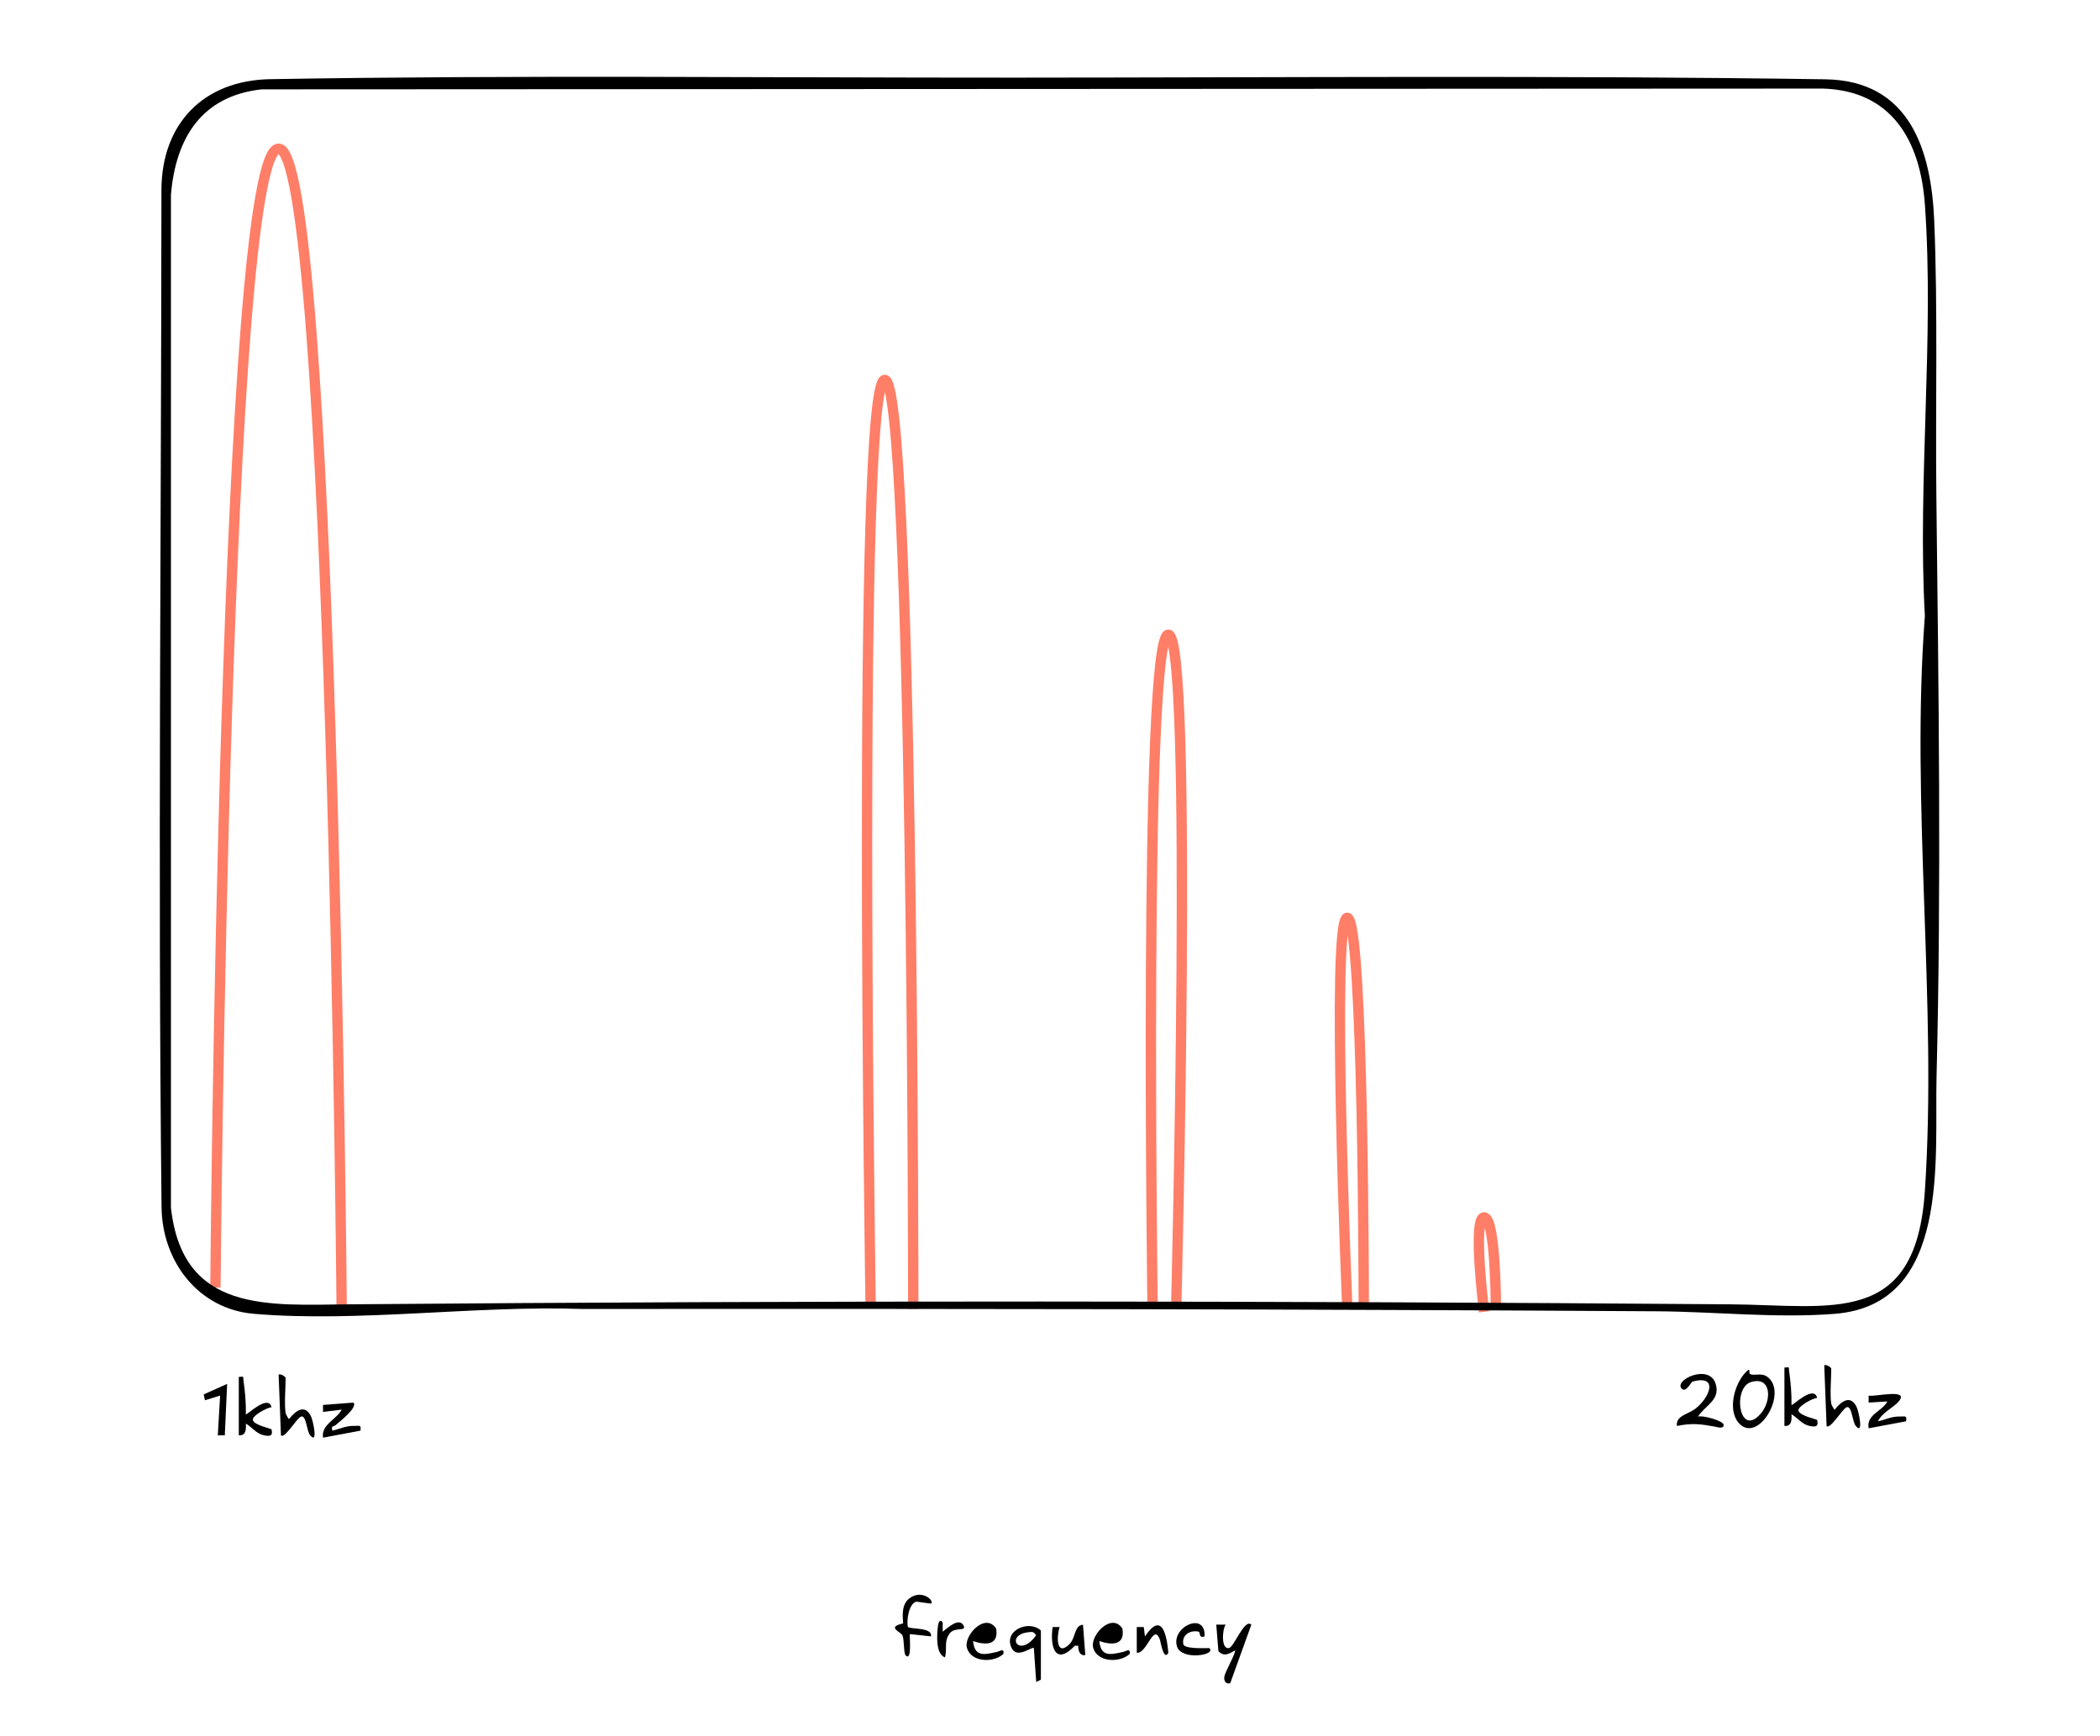
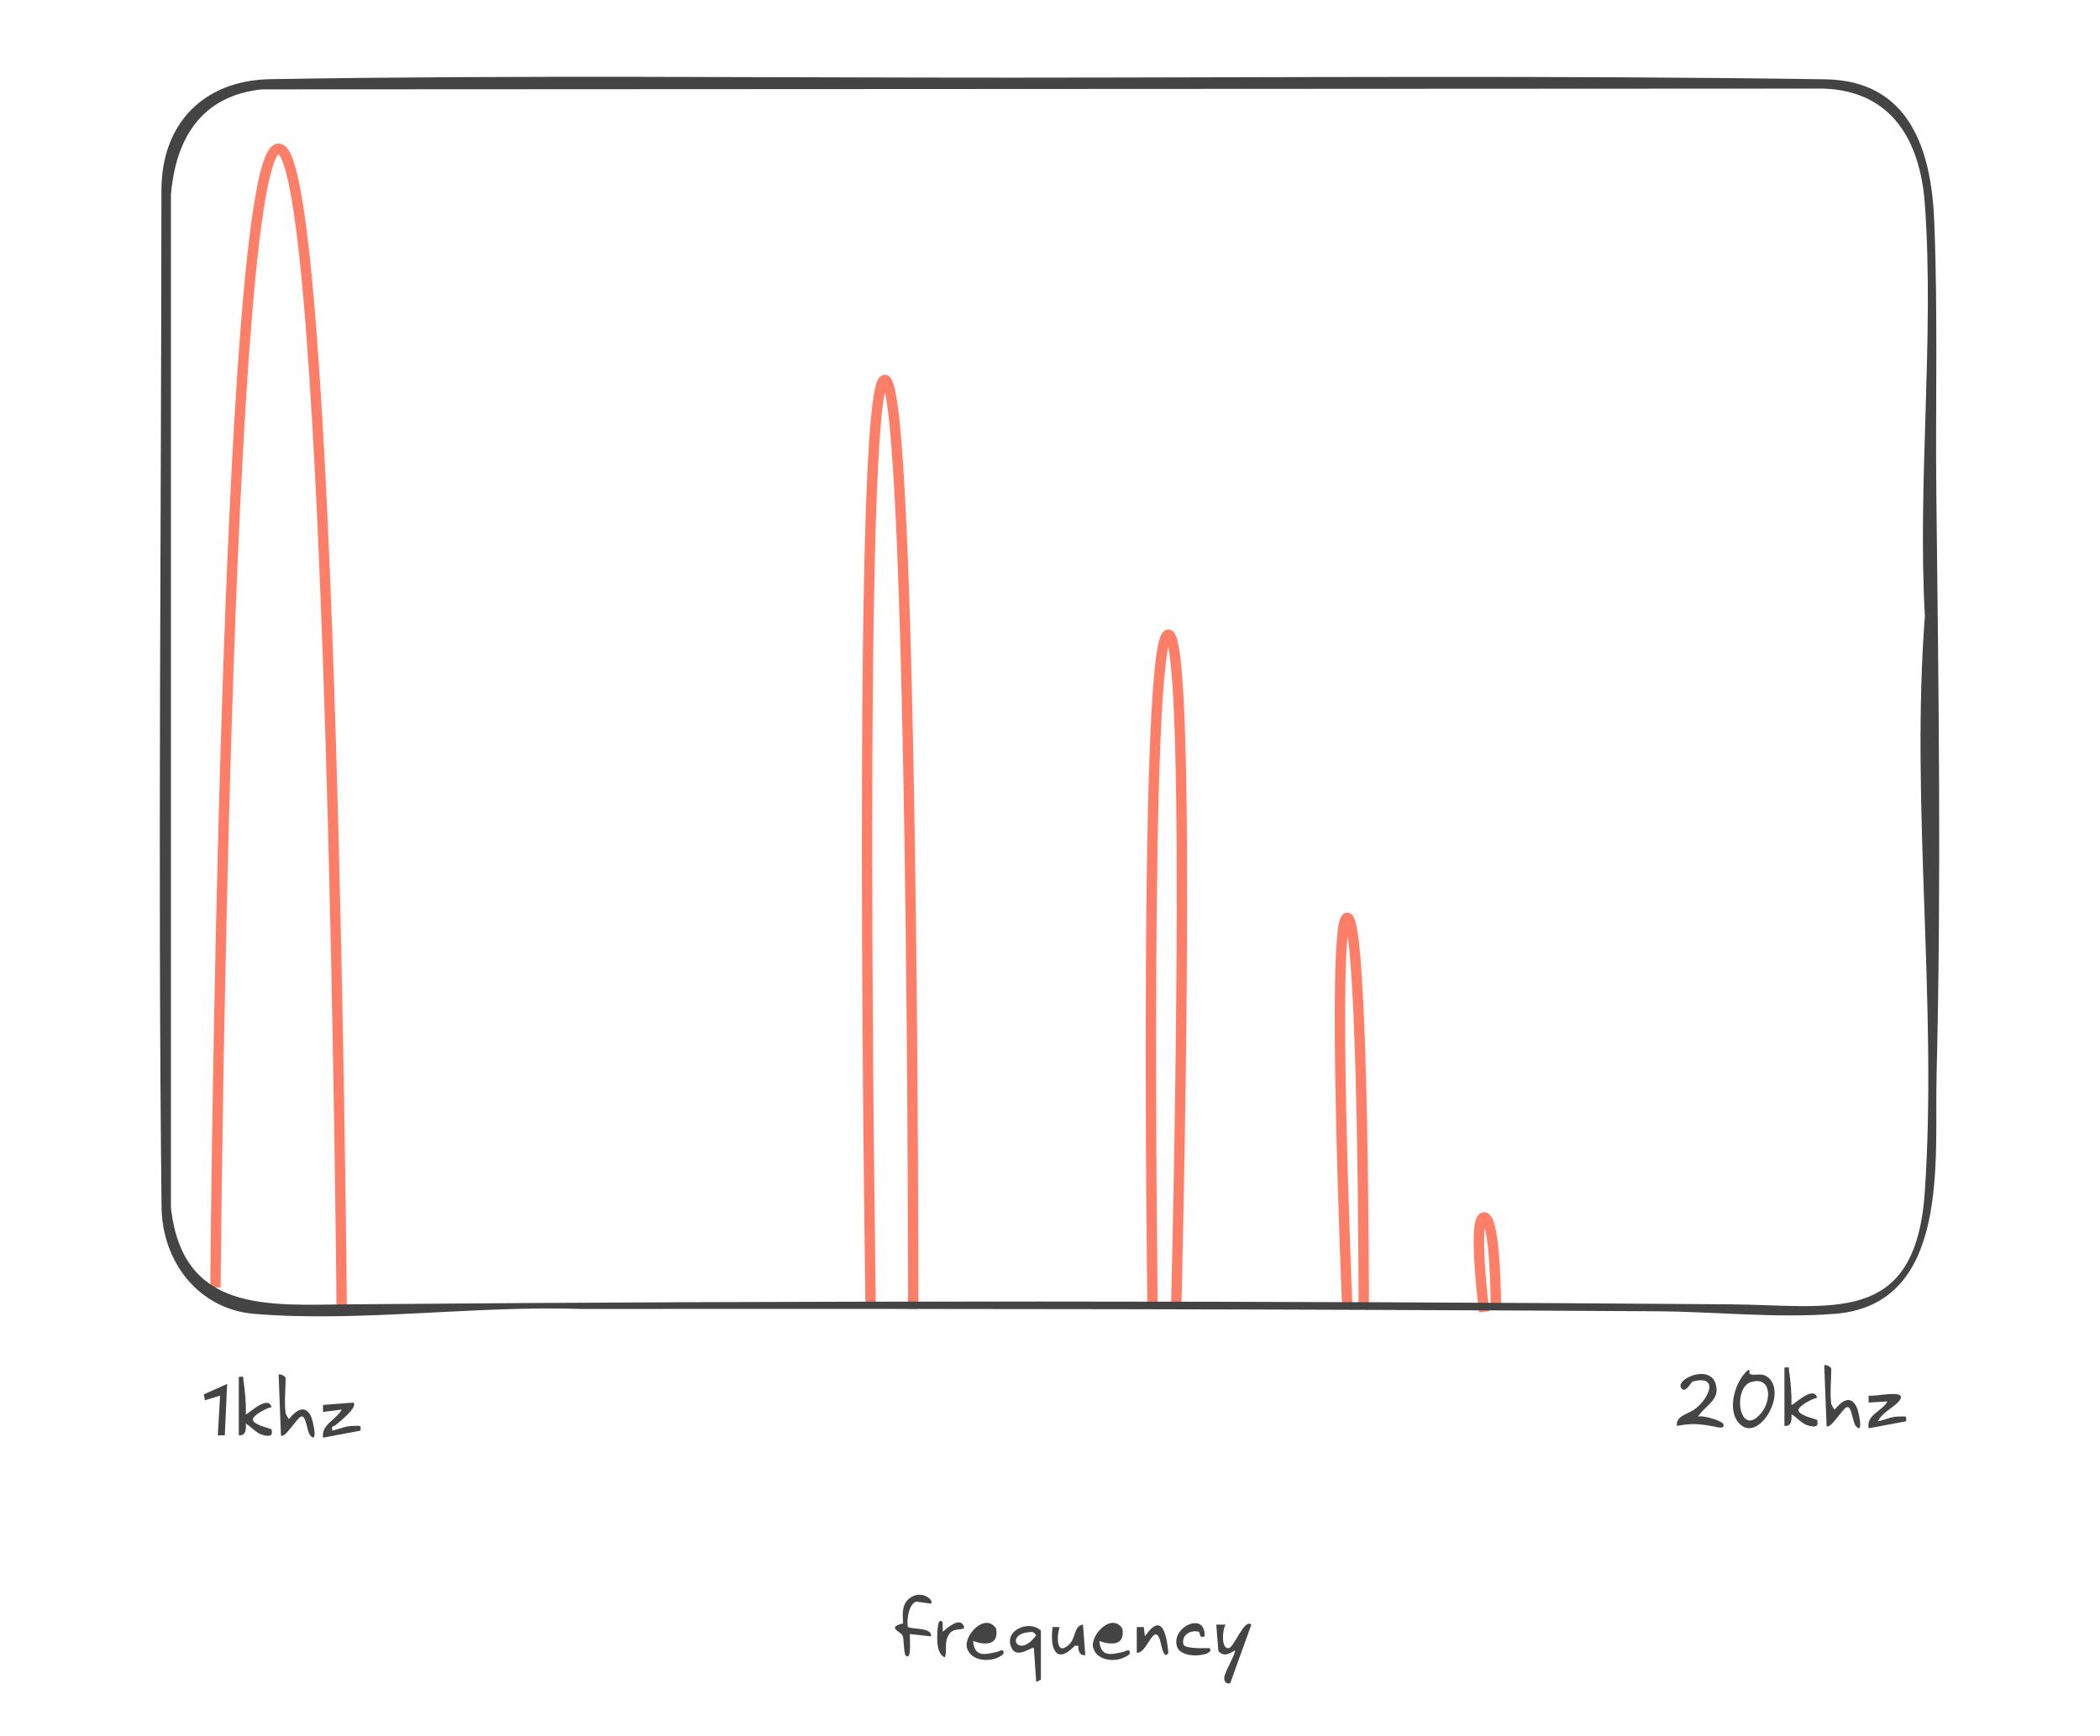
<svg xmlns="http://www.w3.org/2000/svg" id="tanh_4_lut_grp" viewBox="0 0 810.46 669.87">
  <defs>
    <style>.cls-1{fill:none;stroke:#ff7e67;stroke-miterlimit:10;stroke-width:4px;}</style>
  </defs>
  <g id="fundamental">
    <path class="cls-1" d="M83.14,496.97s3.52-439.57,24.38-439.57,24.37,450.62,24.37,450.62" />
  </g>
  <g id="overtones">
    <path class="cls-1" d="M336.01,504.15s-5.52-357.51,5.46-357.51,10.99,358.6,10.99,358.6" />
    <path class="cls-1" d="M444.81,504.15s-3.54-259.16,6.09-259.16,3.05,259.16,3.05,259.16" />
    <path class="cls-1" d="M519.95,504.15s-6.37-149.89,0-149.89,6.37,150.98,6.37,150.98" />
    <path class="cls-1" d="M572.77,506.34s-4.55-36.42,0-36.42,4.55,35.33,4.55,35.33" />
  </g>
-   <g id="table-sine-overtone">
+   <g id="table-sine-overtone" fill="#444444">
    <path d="M391.6,29.97c104-.04,209.07-.92,312.88.64,32.58.49,40.88,27.41,42,54.56,1.45,34.98.43,71.42.83,106.56.85,74.43,1.94,149.35.07,223.81-.8,31.95,5.52,88.05-39.26,91.59-22.5,1.78-46.13-.84-68.58-.98-138.35-.84-276.76-1.02-415.21-.9-40.41-1.41-86.43,5.27-126.33,1.88-21.44-1.82-35.41-20.17-35.65-41.14-1.46-130.43-.11-262.05-.05-392.52.01-25.68,16.19-42.47,42.02-42.91,95.36-1.64,191.78-.55,287.27-.59ZM101.02,34.49c-23.2,2.5-33.25,18.82-35.05,40.76v390.83c4.44,40.94,37.73,37.64,69.03,37.38,177.55-1.5,354.95-1.36,532.52,0,39.58.3,71.84,8.89,75.35-43.69,4.85-72.53-5.54-149.16,0-222-2.88-51.83,3.68-107.54,0-158.91-1.75-24.35-12.61-43.81-39.26-44.67l-602.6.3Z" />
    <path d="M675.34,530.31c1.5.94,4.31-.58,6.66,1.08,8.53,6.07-3.88,26.8-11.23,17.54-4.24-5.35-1.04-16.09,3.94-20.17.78-.3.19,1.28.63,1.55ZM675.8,533.46c-7.34,2.18-4.59,22.11,3.88,12.01,4.09-4.88,4.03-14.36-3.88-12.01Z" />
    <path d="M655.3,546.8c1.8-.62,9.82,1.61,9.91,3.17.11,1.8-2.56.85-3.38.7-5.62-1.01-8.8-1.45-14.65-.26-.54-4,4.37-4.48,7.24-6.74,5.54-4.38,8.85-13.05-1.19-10.41-.59.15-2.56,4.56-4.24,2.72-3.03-3.32,10.67-9.78,13.14-1.84,1.94,6.24-4.02,8.29-6.83,12.66Z" />
    <path d="M688.69,527.86c2.26-.15,1.55-.23,1.78,1.36.63,4.28,1.01,8.75.93,13.08.35.48,8.57-7.93,9.92-2.72-1.64.07-7.65,3.25-7.22,4.96.61,2.08,7.13,3.22,7.22,3.62.61,2.68-.78,2.71-3.11,2.2-2.77-.6-4.51-3.14-6.82-4.47.12,2.12.1,4.77-2.72,4.51v-22.56Z" />
    <path d="M92.18,531.47c2.26-.15,1.55-.23,1.78,1.36.63,4.28,1.01,8.75.93,13.08.35.48,8.57-7.93,9.92-2.72-1.64.07-7.65,3.25-7.22,4.96.61,2.08,7.13,3.22,7.22,3.62.61,2.68-.78,2.71-3.11,2.2-2.77-.6-4.51-3.14-6.82-4.47.12,2.12.1,4.77-2.72,4.51v-22.56Z" />
    <path d="M401.72,648.33l-1.81.91-.91-13.09c-.71-.77-6.42,4.37-8.57,0-3.33-6.78,6.7-11.09,11.28-6.77v18.95ZM396.96,630.02c-9.28.99-3.71,10.44,2.93,1.17-1.02-1.4-1.34-1.34-2.93-1.17Z" />
    <path d="M473.01,627.14c-1.32,1.8-1.82,9.69,1.34,9.01,2.1-.72,5.98-11.59,8.58-9.02l-8.13,22.55c-1.69.57-2.44-.83-2.32-2.28.18-2.02,4.73-9.62,4.12-10.36-2.24,1.37-4.3,2.55-6.38.3l-.82-10.23h3.61Z" />
    <path d="M375.55,633.45c.55,6.38,4.62,5.18,9.16,4.19,1.19-.26,2.89-1.66,2.56.76-3.83,3.54-12.39,3.28-14.07-2.23-1.47-4.81,7.09-13.99,11.25-7.53,1.08,6.52-4.13,6.45-8.9,4.81Z" />
    <path d="M424.28,633.45c.55,6.38,4.62,5.18,9.16,4.19,1.19-.26,2.89-1.66,2.56.76-3.83,3.54-12.39,3.28-14.07-2.23-1.47-4.81,7.09-13.99,11.25-7.53,1.08,6.52-4.13,6.45-8.9,4.81Z" />
    <path d="M706.74,541.85c.04.24,1.09,2.37,1.35,2.25,2.46-3.11,5.97-5.88,8.38-1.15.93,1.83,2.84,11.17-.25,7.47-1.4-1.67-1.51-8.11-3.6-7.21-1.65.71-6.33,8.73-7.68,7.21l-.9-23.45c.84-.39,2.7.8,2.7,1.35,0,4.02-.55,9.84,0,13.54Z" />
    <path d="M110.23,545.46c.04.24,1.09,2.37,1.35,2.25,2.46-3.11,5.97-5.88,8.38-1.15.93,1.83,2.84,11.17-.25,7.47-1.4-1.67-1.51-8.11-3.6-7.21-1.65.71-6.33,8.73-7.68,7.21l-.9-23.45c.84-.39,2.7.8,2.7,1.35,0,4.02-.55,9.84,0,13.54Z" />
    <path d="M359.3,619l-5.67-.78c-2.88.79-3.81,7.1-3.26,9.73.92,1.09,9.58.02,8.93,3.69l-8.11-.9c-.36.36,1.02,11.08-1.8,8.12-.74-2.14-.41-5.75-1.07-7.54-.53-1.44-6.45-3.22.22-4.68-.23-3.58-.57-7.56,2.67-9.86,4.61-3.28,9.46.99,8.1,2.22Z" />
    <path d="M732.63,541.13c-1.9,2.14-6.45,4.27-7.84,7.47,3.12-.63,5.1-1.93,8.55-1.83,1.85.05,2.64-.59,2.28,1.83l-14.44,2.71c-1-5.32,5.22-6.49,7.22-10.36l-7.23.44v-2.7c2.1.64,16.32-3.04,11.45,2.44Z" />
    <path d="M136.39,541.4c1.9,1.83-5.73,7.68-6.96,8.76-.61.54-1.73-.05-1.15,2.06,3.07-.68,5.18-1.93,8.55-1.83,1.85.05,2.64-.59,2.28,1.83l-14.44,2.71c-.78-5.09,5.13-6.91,7.21-10.82l-7.22.89v-2.7s11.73-.9,11.73-.9Z" />
    <path d="M464.88,631.63c-2.42.88-1.45-1.63-2.37-1.83-3.23-.68-6.55,1.33-5.81,4.89.38,1.84,8.33,1.48,9.99,1.46,3.08,2.69-10.74,4.96-12.46-.63-2.33-7.57,11.14-13.75,10.66-3.89Z" />
    <polygon points="87.66 534.18 86.76 554.03 84.06 554.03 84.95 538.69 79.1 540.5 78.62 538.23 87.66 534.18" />
    <path d="M438.72,637.95v-9.93s2.7,0,2.7,0l.45,3.61c6.52-9.66,8.37-.86,9.04,6.32-1.79,3.41-3.03-4.36-3.22-4.91-2.45-7.04-5.02,5.43-8.96,4.9Z" />
    <path d="M417.96,627.13l.9,11.72c-2.32.38-2.76-1.96-2.71-3.61h-1.33c-7.43,7.8-9.69.71-8.58-7.22h2.7c-1.14,3.41-1.41,11.46,3.63,6.79,2.68-2.49,1.9-7.37,5.39-7.68Z" />
    <path d="M363.81,626.22v3.61c1.69-1.24,6.44-5.89,8.12-2.24,1.02,2.22-3.36.35-5.31,2.79-2.5,3.13-.94,5.91-1.92,9.38-3.7-1.39-3.13-8.77-2.7-12.2.16-1.24.68-2.83,1.8-1.34Z" />
  </g>
</svg>
